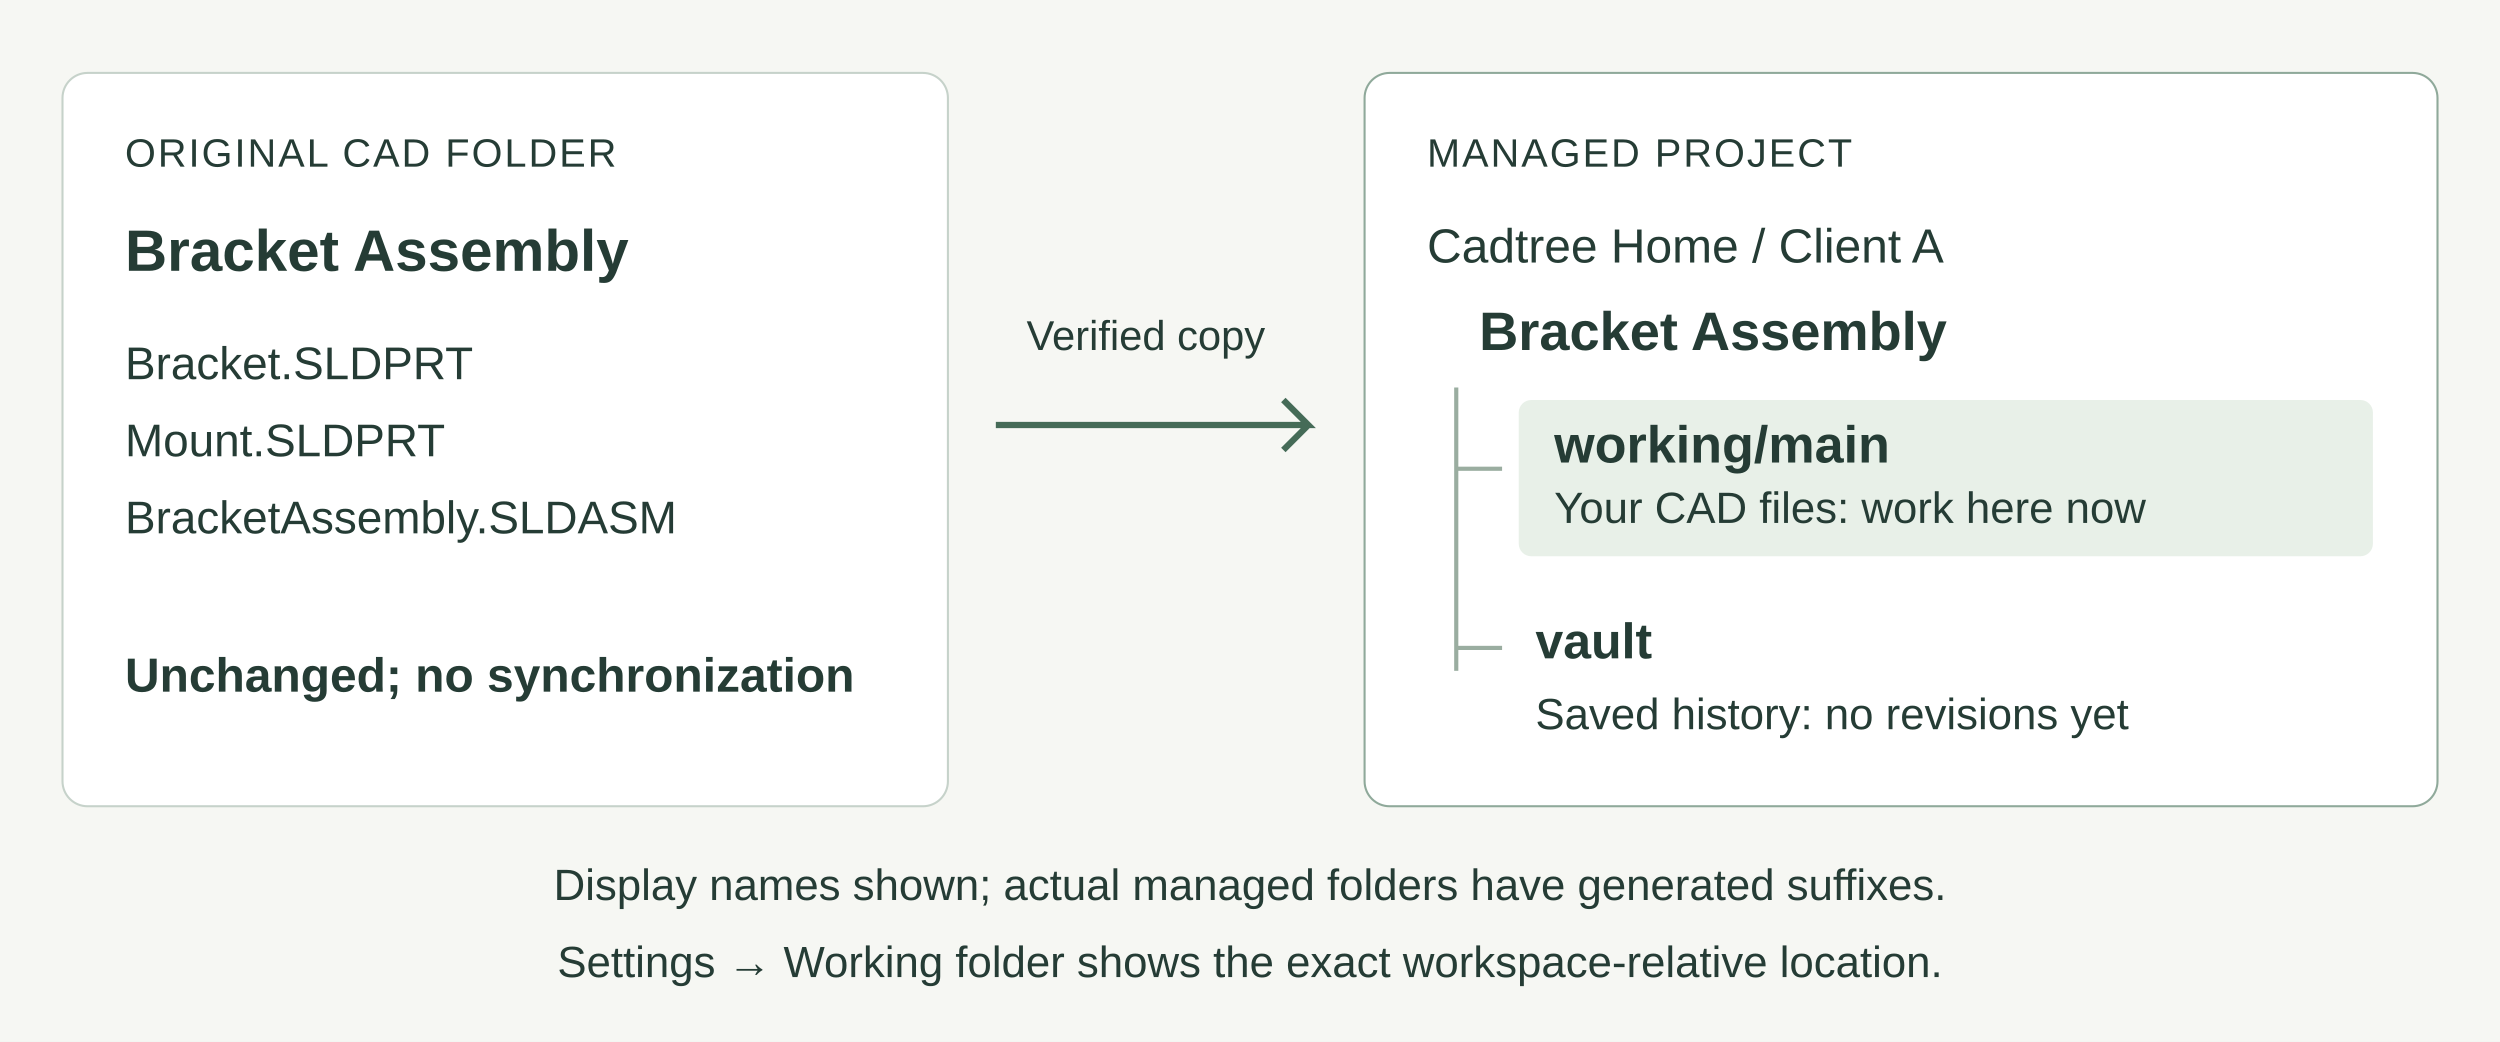
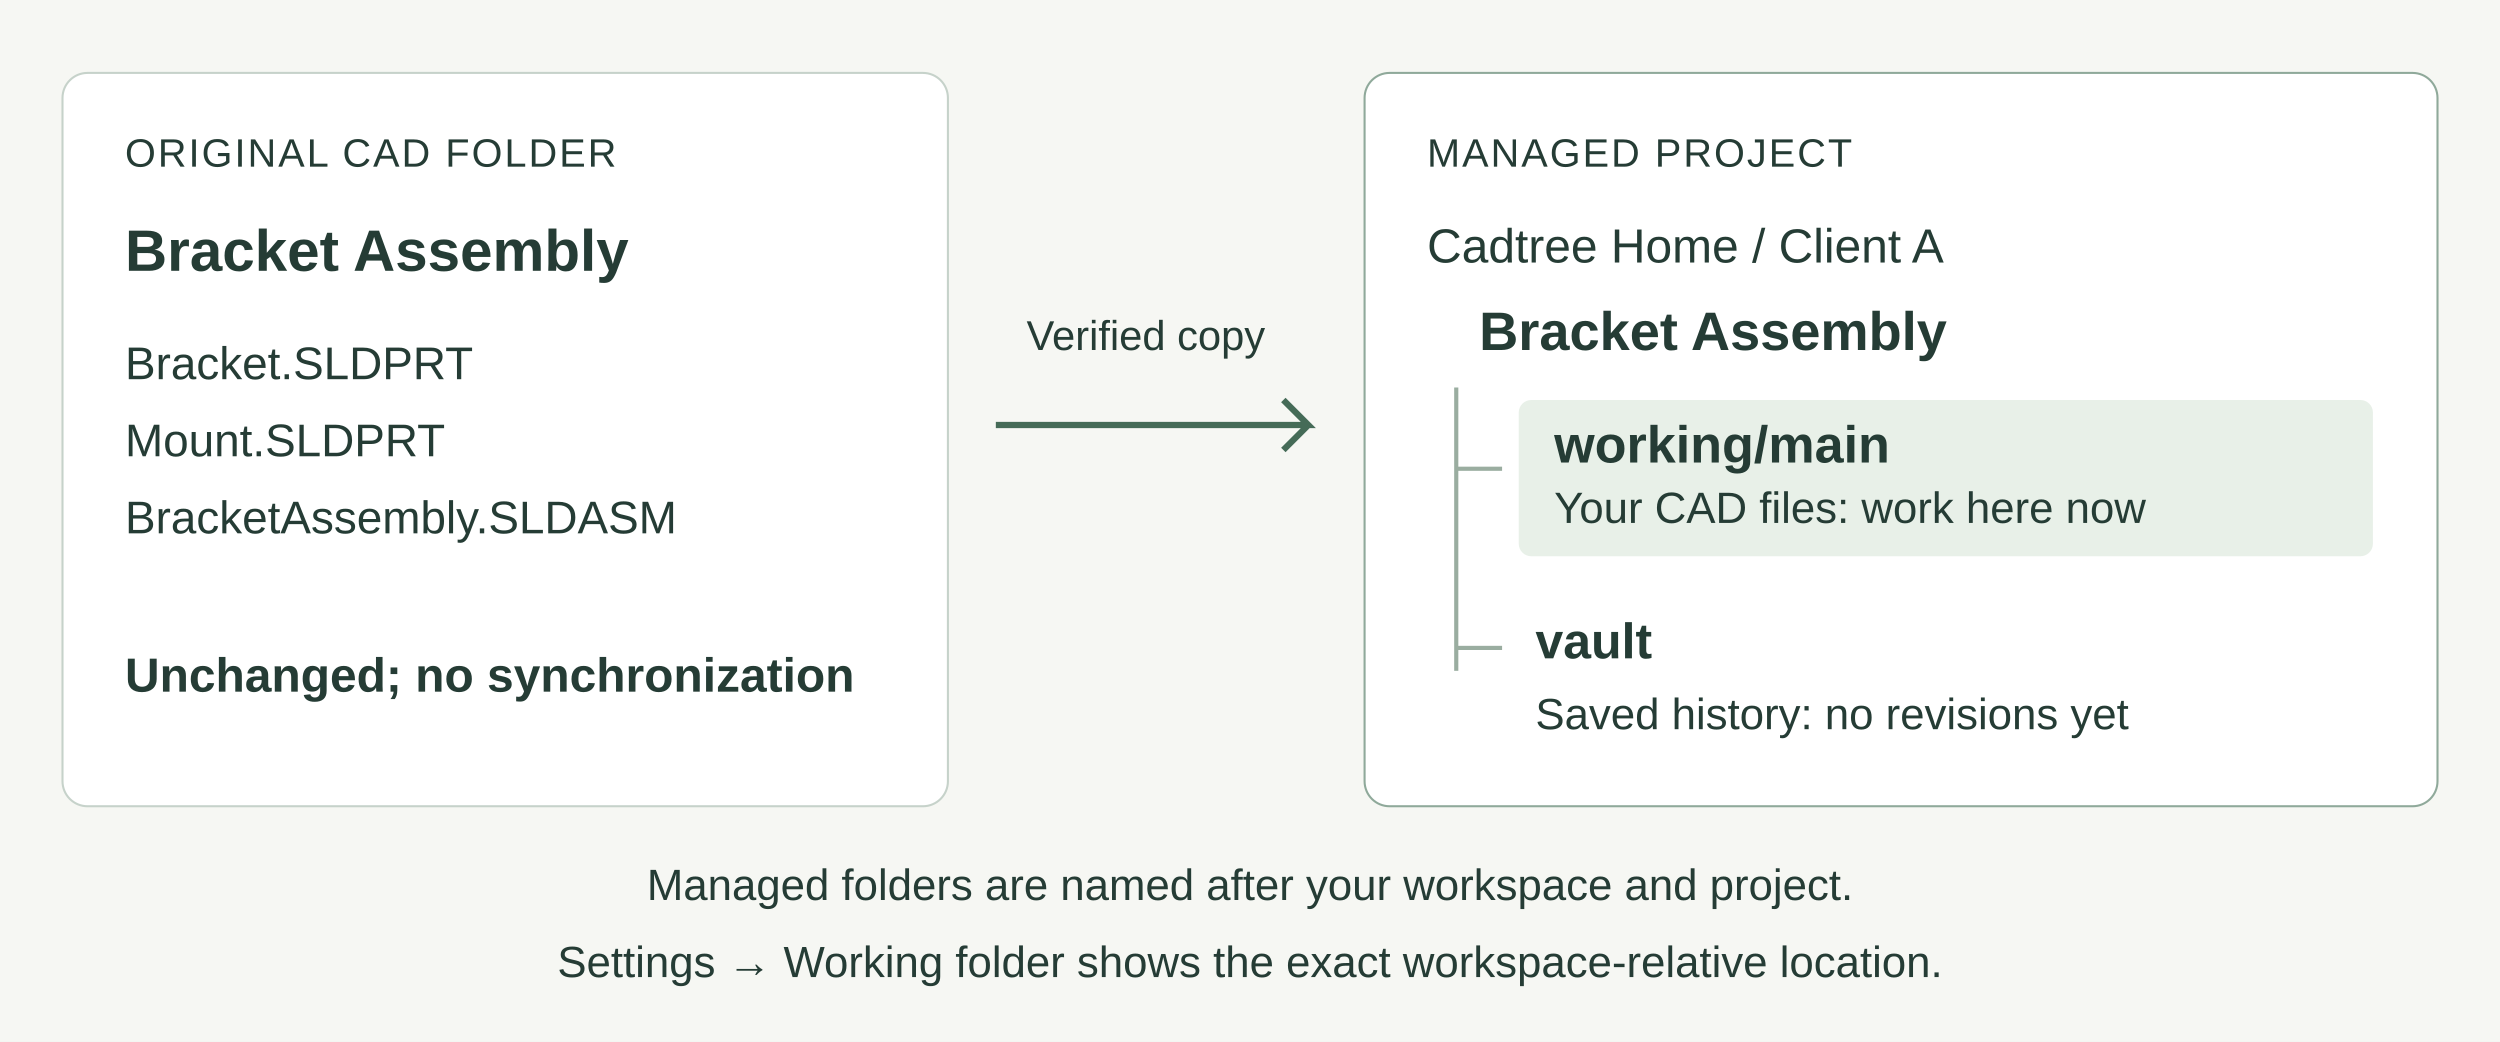
<svg xmlns="http://www.w3.org/2000/svg" width="1200" height="500" viewBox="0 0 1200 500" role="img" aria-labelledby="title desc">
  <rect width="1200" height="500" fill="#f6f7f3" />
  <g font-family="Arial, sans-serif" fill="#253c35">
    <rect x="30" y="35" width="425" height="352" rx="12" fill="#fff" stroke="#c6d2ca" />
    <rect x="655" y="35" width="515" height="352" rx="12" fill="#fff" stroke="#8fa99a" />
    <text x="60" y="80" font-size="19" letter-spacing="1">ORIGINAL CAD FOLDER</text>
    <text x="685" y="80" font-size="19" letter-spacing="1">MANAGED PROJECT</text>
    <text x="60" y="130" font-size="28" font-weight="700">Bracket Assembly</text>
    <text x="60" y="182" font-size="22">Bracket.SLDPRT</text>
    <text x="60" y="219" font-size="22">Mount.SLDPRT</text>
    <text x="60" y="256" font-size="22">BracketAssembly.SLDASM</text>
    <text x="60" y="332" font-size="23" font-weight="700">Unchanged; no synchronization</text>
    <text x="685" y="126" font-size="23">Cadtree Home / Client A</text>
    <text x="710" y="168" font-size="26" font-weight="700">Bracket Assembly</text>
    <path d="M699 186V322M699 225H721M699 311H721" fill="none" stroke="#9aada0" stroke-width="2" />
    <rect x="729" y="192" width="410" height="75" rx="6" fill="#e8f0e8" />
    <text x="746" y="222" font-size="25" font-weight="700">working/main</text>
    <text x="746" y="251" font-size="21">Your CAD files: work here now</text>
    <text x="737" y="316" font-size="24" font-weight="700">vault</text>
    <text x="737" y="350" font-size="21">Saved history: no revisions yet</text>
    <text x="550" y="168" font-size="20" text-anchor="middle">Verified copy</text>
    <path d="M478 204H628L616 192M628 204L616 216" fill="none" stroke="#456b57" stroke-width="3" />
-     <text x="600" y="432" font-size="21" text-anchor="middle">Display names shown; actual managed folders have generated suffixes.</text>
+     <text x="600" y="432" font-size="21" text-anchor="middle">Managed folders are named after your workspace and project.</text>
    <text x="600" y="469" font-size="21" text-anchor="middle">Settings → Working folder shows the exact workspace-relative location.</text>
  </g>
</svg>
